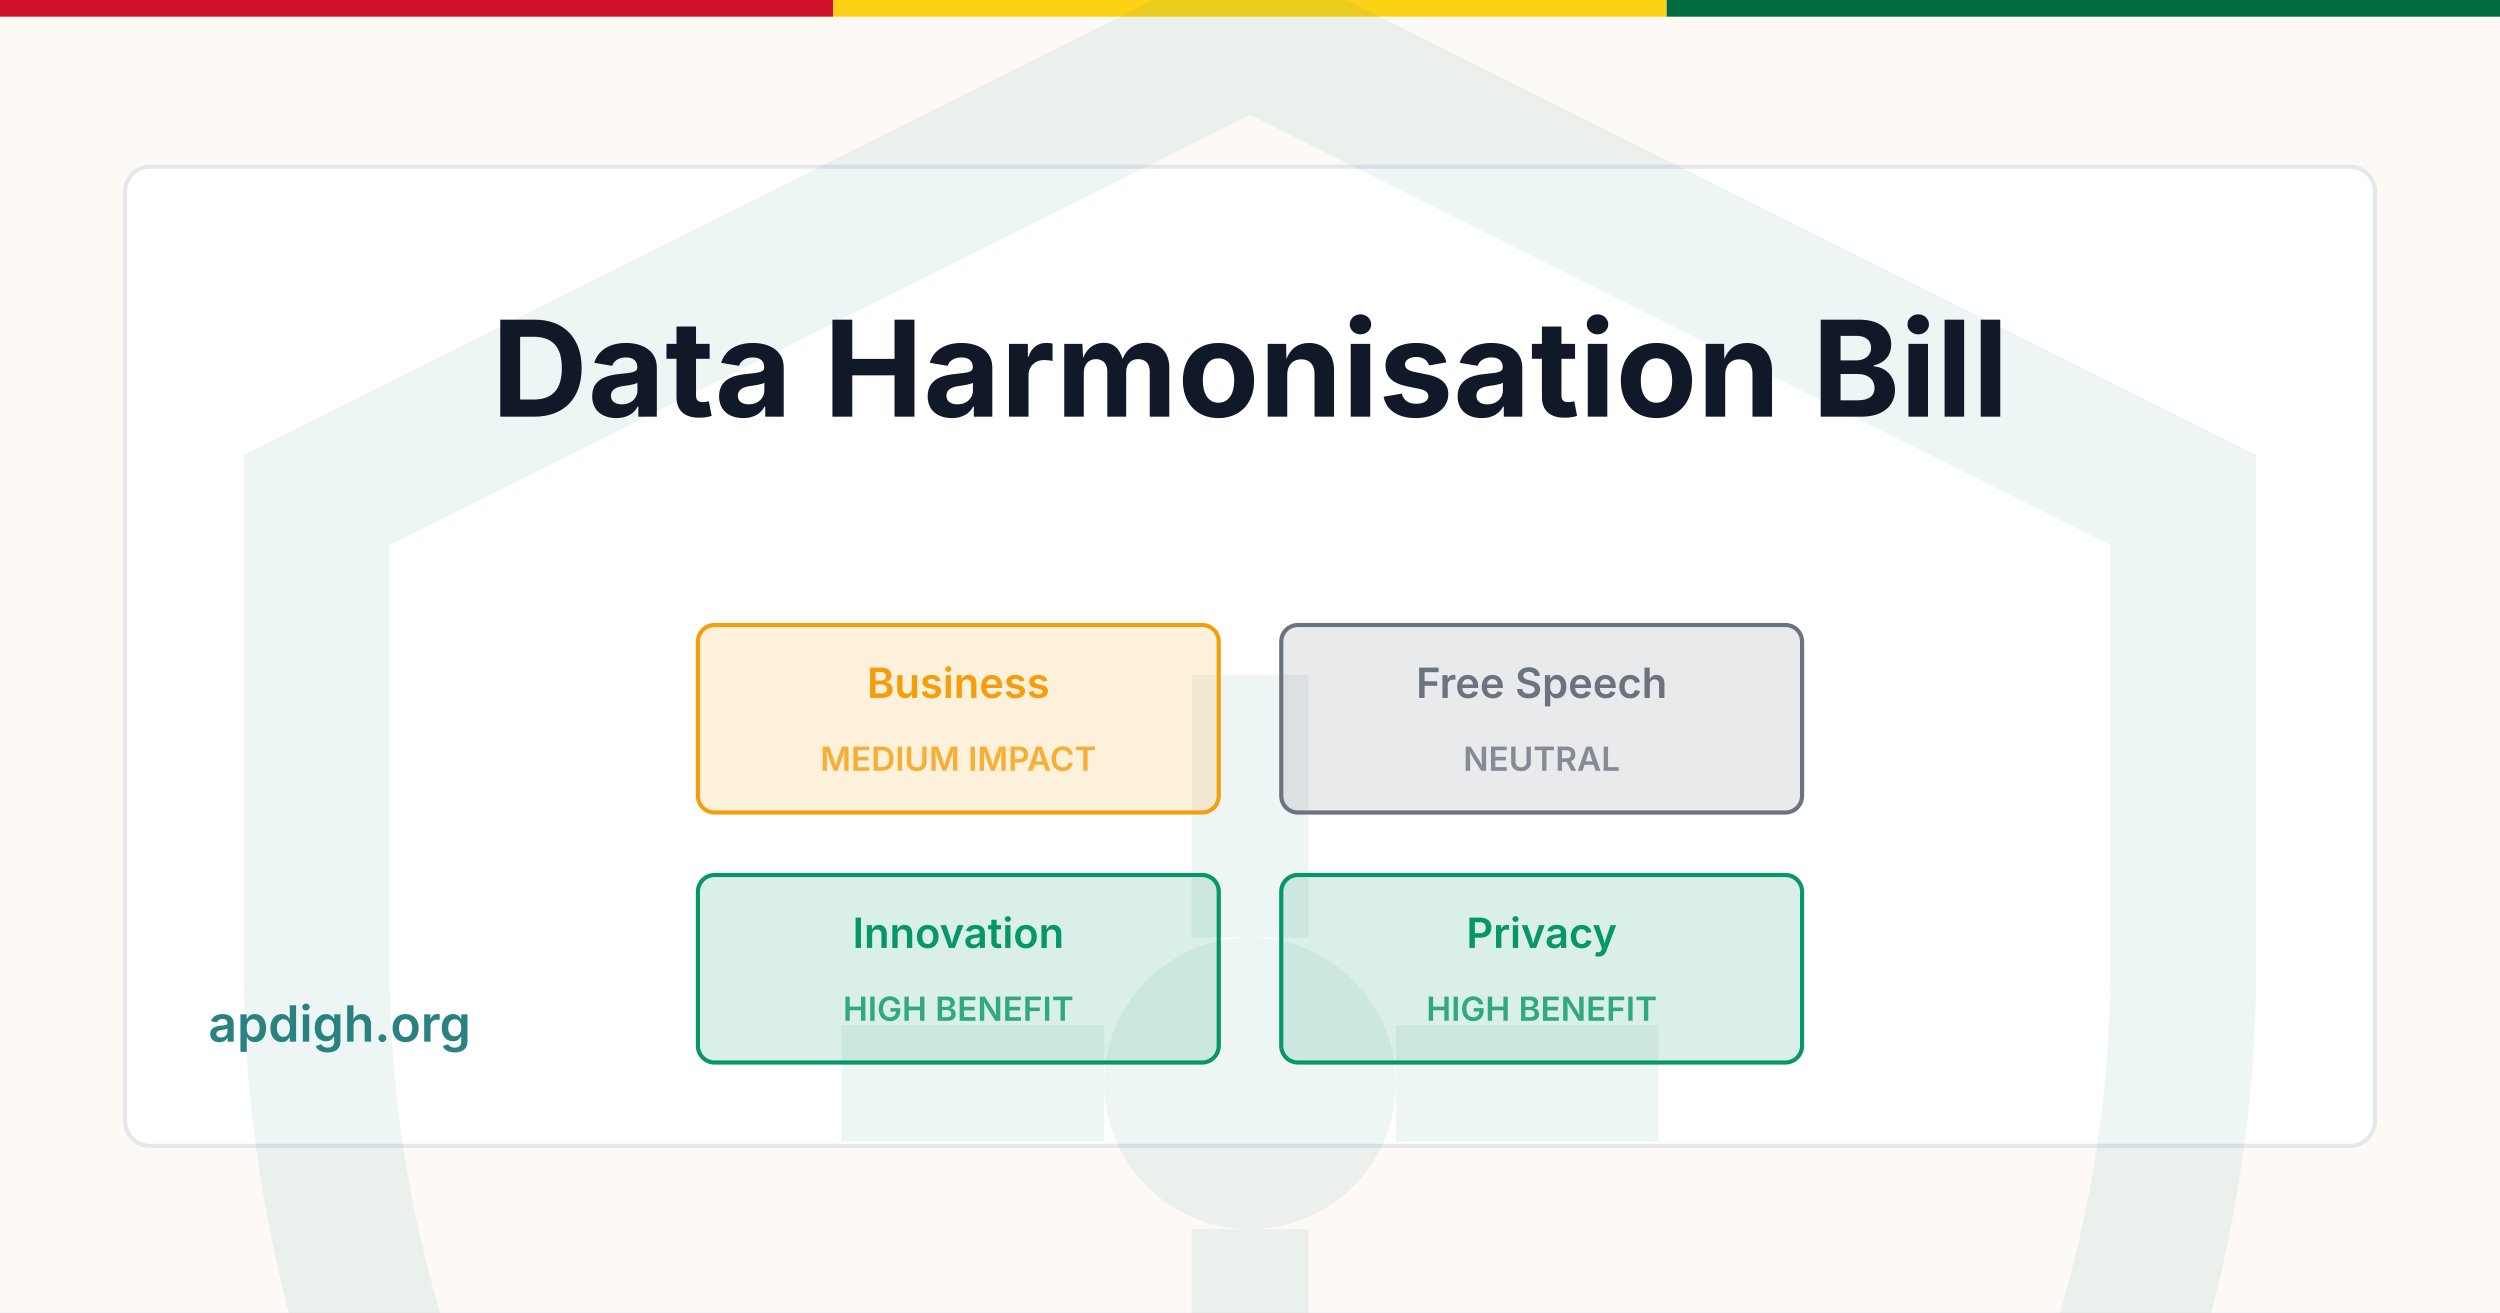
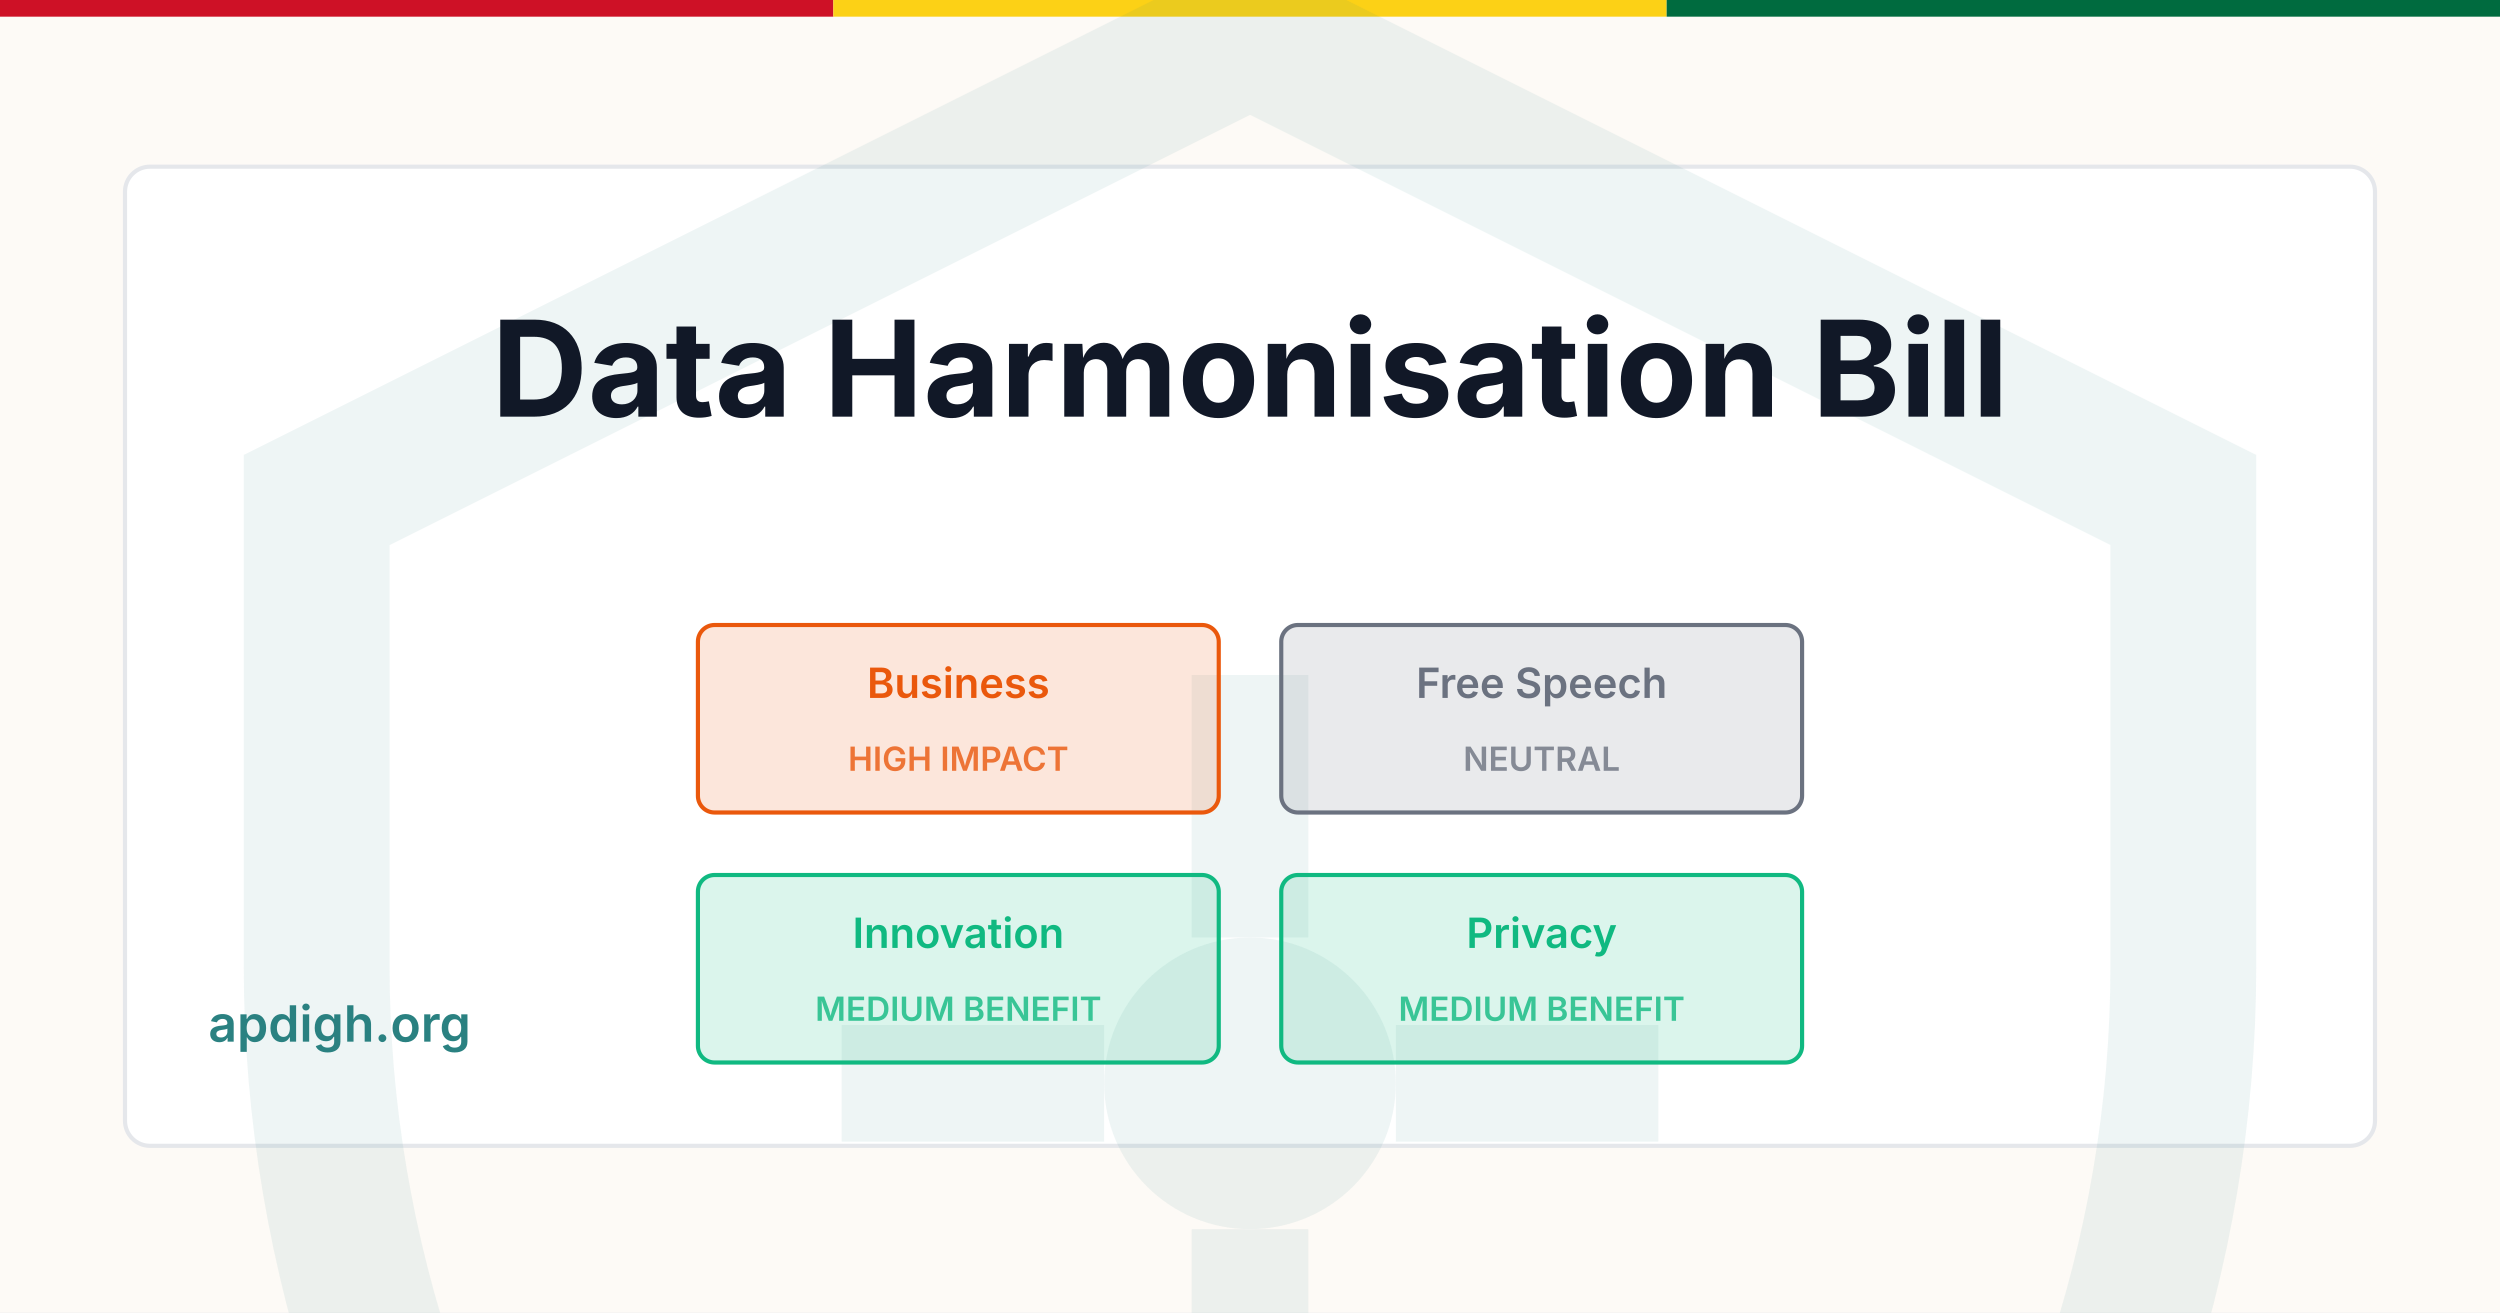
<svg xmlns="http://www.w3.org/2000/svg" width="1200" height="630" viewBox="0 0 1200 630">
  <rect width="1200" height="630" fill="#FDFAF6" />
  <rect x="0" y="0" width="400" height="8" fill="#CE1126" />
  <rect x="400" y="0" width="400" height="8" fill="#FCD116" />
  <rect x="800" y="0" width="400" height="8" fill="#006B3F" />
  <rect x="60" y="80" width="1080" height="470" fill="white" stroke="#E5E7EB" stroke-width="2" rx="12" />
  <g transform="translate(40, -40) scale(28)" opacity="0.08">
    <path d="M20 2L4 10V18C4 27.94 10.84 37.14 20 39C29.16 37.14 36 27.94 36 18V10L20 2Z" fill="none" stroke="#2A8181" stroke-width="2.5" />
    <circle cx="20" cy="20" r="2.5" fill="#2A8181" />
    <line x1="20" y1="17.5" x2="20" y2="13" stroke="#2A8181" stroke-width="2" />
    <line x1="20" y1="22.5" x2="20" y2="27" stroke="#2A8181" stroke-width="2" />
    <line x1="17.5" y1="20" x2="13" y2="20" stroke="#2A8181" stroke-width="2" />
    <line x1="22.5" y1="20" x2="27" y2="20" stroke="#2A8181" stroke-width="2" />
  </g>
  <text x="600" y="200" font-family="Inter, system-ui, sans-serif" font-size="64" font-weight="700" fill="#111827" text-anchor="middle">
    <tspan x="600" dy="0">Data Harmonisation Bill</tspan>
  </text>
  <text x="100" y="500" font-family="Inter, system-ui, sans-serif" font-size="24" font-weight="600" fill="#2A8181">
    apdigh.org
  </text>
  <g transform="translate(335, 300)">
-     <rect x="0" y="0" width="250" height="90" rx="8" fill="#F59E0B" opacity="0.15" />
-     <rect x="0" y="0" width="250" height="90" rx="8" fill="none" stroke="#F59E0B" stroke-width="2" />
-     <text x="125" y="35" font-family="Inter, system-ui, sans-serif" font-size="20" font-weight="600" fill="#F59E0B" text-anchor="middle">Business</text>
-     <text x="125" y="70" font-family="Inter, system-ui, sans-serif" font-size="16" font-weight="600" fill="#F59E0B" text-anchor="middle" opacity="0.8">MEDIUM IMPACT</text>
+     <rect x="0" y="0" width="250" height="90" rx="8" fill="#EA580C" opacity="0.15" />
+     <rect x="0" y="0" width="250" height="90" rx="8" fill="none" stroke="#EA580C" stroke-width="2" />
+     <text x="125" y="35" font-family="Inter, system-ui, sans-serif" font-size="20" font-weight="600" fill="#EA580C" text-anchor="middle">Business</text>
+     <text x="125" y="70" font-family="Inter, system-ui, sans-serif" font-size="16" font-weight="600" fill="#EA580C" text-anchor="middle" opacity="0.8">HIGH IMPACT</text>
  </g>
  <g transform="translate(615, 300)">
    <rect x="0" y="0" width="250" height="90" rx="8" fill="#6B7280" opacity="0.15" />
    <rect x="0" y="0" width="250" height="90" rx="8" fill="none" stroke="#6B7280" stroke-width="2" />
    <text x="125" y="35" font-family="Inter, system-ui, sans-serif" font-size="20" font-weight="600" fill="#6B7280" text-anchor="middle">Free Speech</text>
    <text x="125" y="70" font-family="Inter, system-ui, sans-serif" font-size="16" font-weight="600" fill="#6B7280" text-anchor="middle" opacity="0.8">NEUTRAL</text>
  </g>
  <g transform="translate(335, 420)">
-     <rect x="0" y="0" width="250" height="90" rx="8" fill="#059669" opacity="0.15" />
-     <rect x="0" y="0" width="250" height="90" rx="8" fill="none" stroke="#059669" stroke-width="2" />
-     <text x="125" y="35" font-family="Inter, system-ui, sans-serif" font-size="20" font-weight="600" fill="#059669" text-anchor="middle">Innovation</text>
-     <text x="125" y="70" font-family="Inter, system-ui, sans-serif" font-size="16" font-weight="600" fill="#059669" text-anchor="middle" opacity="0.8">HIGH BENEFIT</text>
+     <rect x="0" y="0" width="250" height="90" rx="8" fill="#10B981" opacity="0.15" />
+     <rect x="0" y="0" width="250" height="90" rx="8" fill="none" stroke="#10B981" stroke-width="2" />
+     <text x="125" y="35" font-family="Inter, system-ui, sans-serif" font-size="20" font-weight="600" fill="#10B981" text-anchor="middle">Innovation</text>
+     <text x="125" y="70" font-family="Inter, system-ui, sans-serif" font-size="16" font-weight="600" fill="#10B981" text-anchor="middle" opacity="0.8">MEDIUM BENEFIT</text>
  </g>
  <g transform="translate(615, 420)">
-     <rect x="0" y="0" width="250" height="90" rx="8" fill="#059669" opacity="0.15" />
-     <rect x="0" y="0" width="250" height="90" rx="8" fill="none" stroke="#059669" stroke-width="2" />
-     <text x="125" y="35" font-family="Inter, system-ui, sans-serif" font-size="20" font-weight="600" fill="#059669" text-anchor="middle">Privacy</text>
-     <text x="125" y="70" font-family="Inter, system-ui, sans-serif" font-size="16" font-weight="600" fill="#059669" text-anchor="middle" opacity="0.8">HIGH BENEFIT</text>
+     <rect x="0" y="0" width="250" height="90" rx="8" fill="#10B981" opacity="0.15" />
+     <rect x="0" y="0" width="250" height="90" rx="8" fill="none" stroke="#10B981" stroke-width="2" />
+     <text x="125" y="35" font-family="Inter, system-ui, sans-serif" font-size="20" font-weight="600" fill="#10B981" text-anchor="middle">Privacy</text>
+     <text x="125" y="70" font-family="Inter, system-ui, sans-serif" font-size="16" font-weight="600" fill="#10B981" text-anchor="middle" opacity="0.8">MEDIUM BENEFIT</text>
  </g>
</svg>
